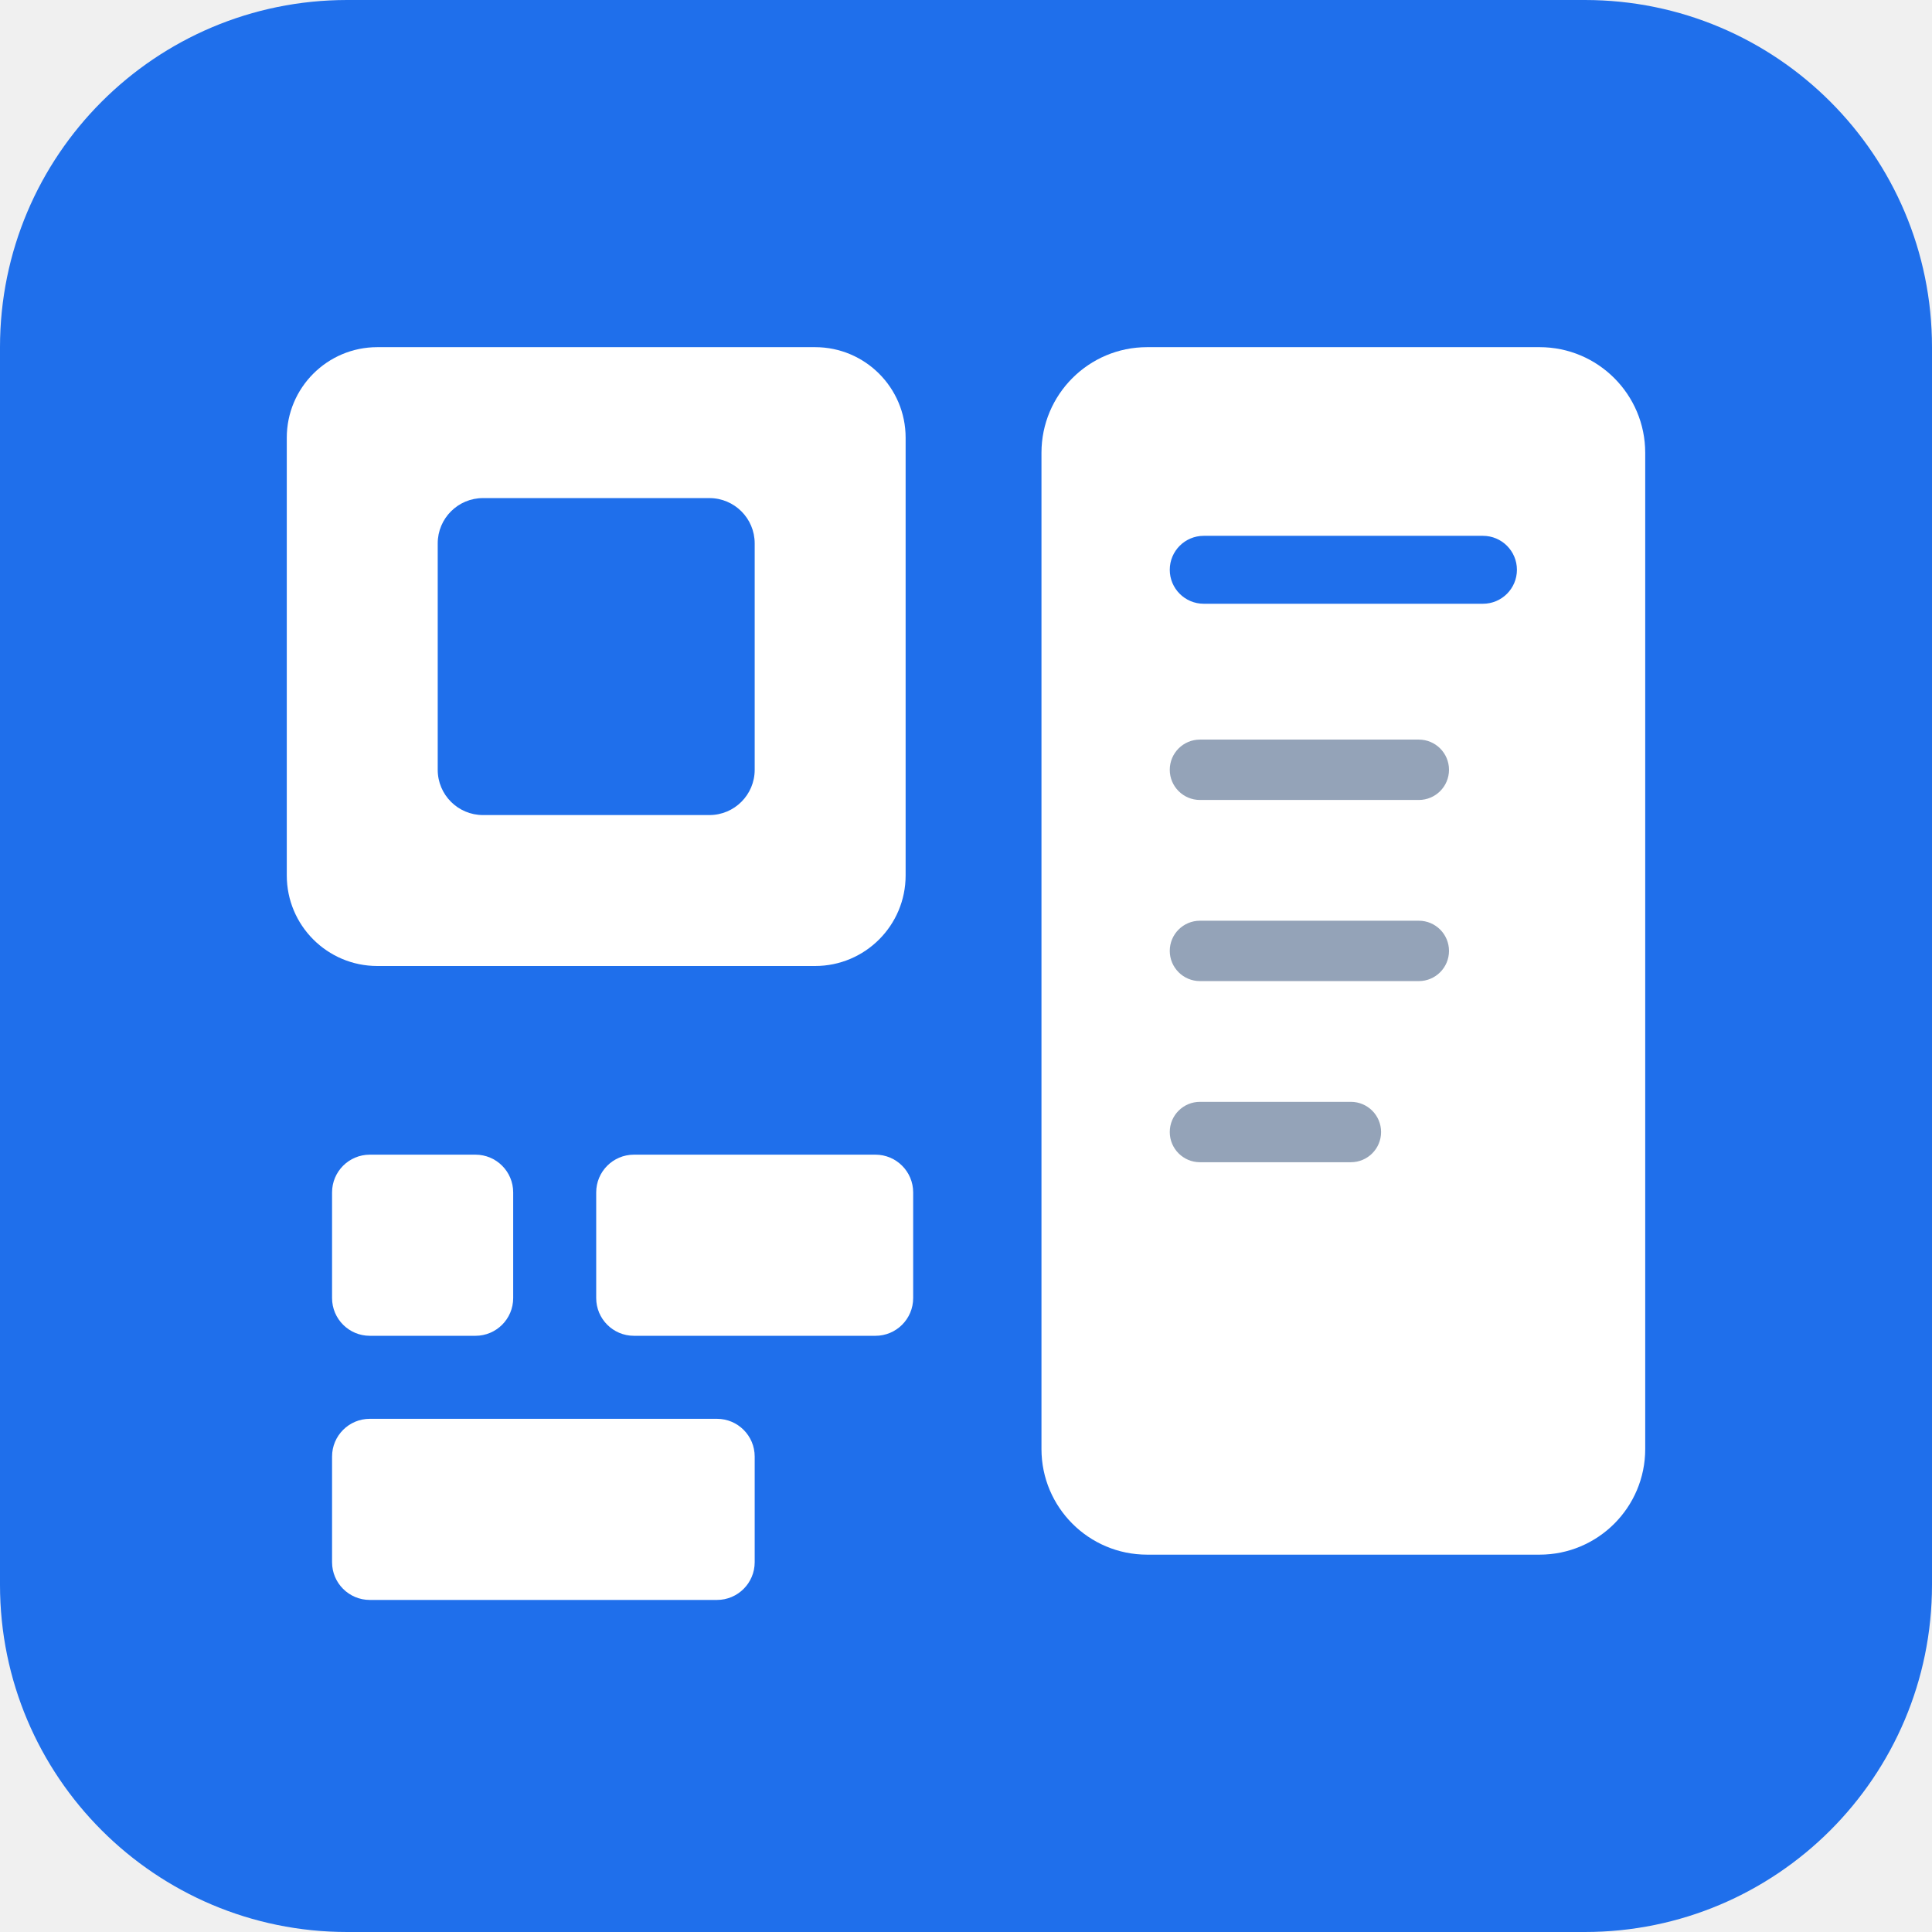
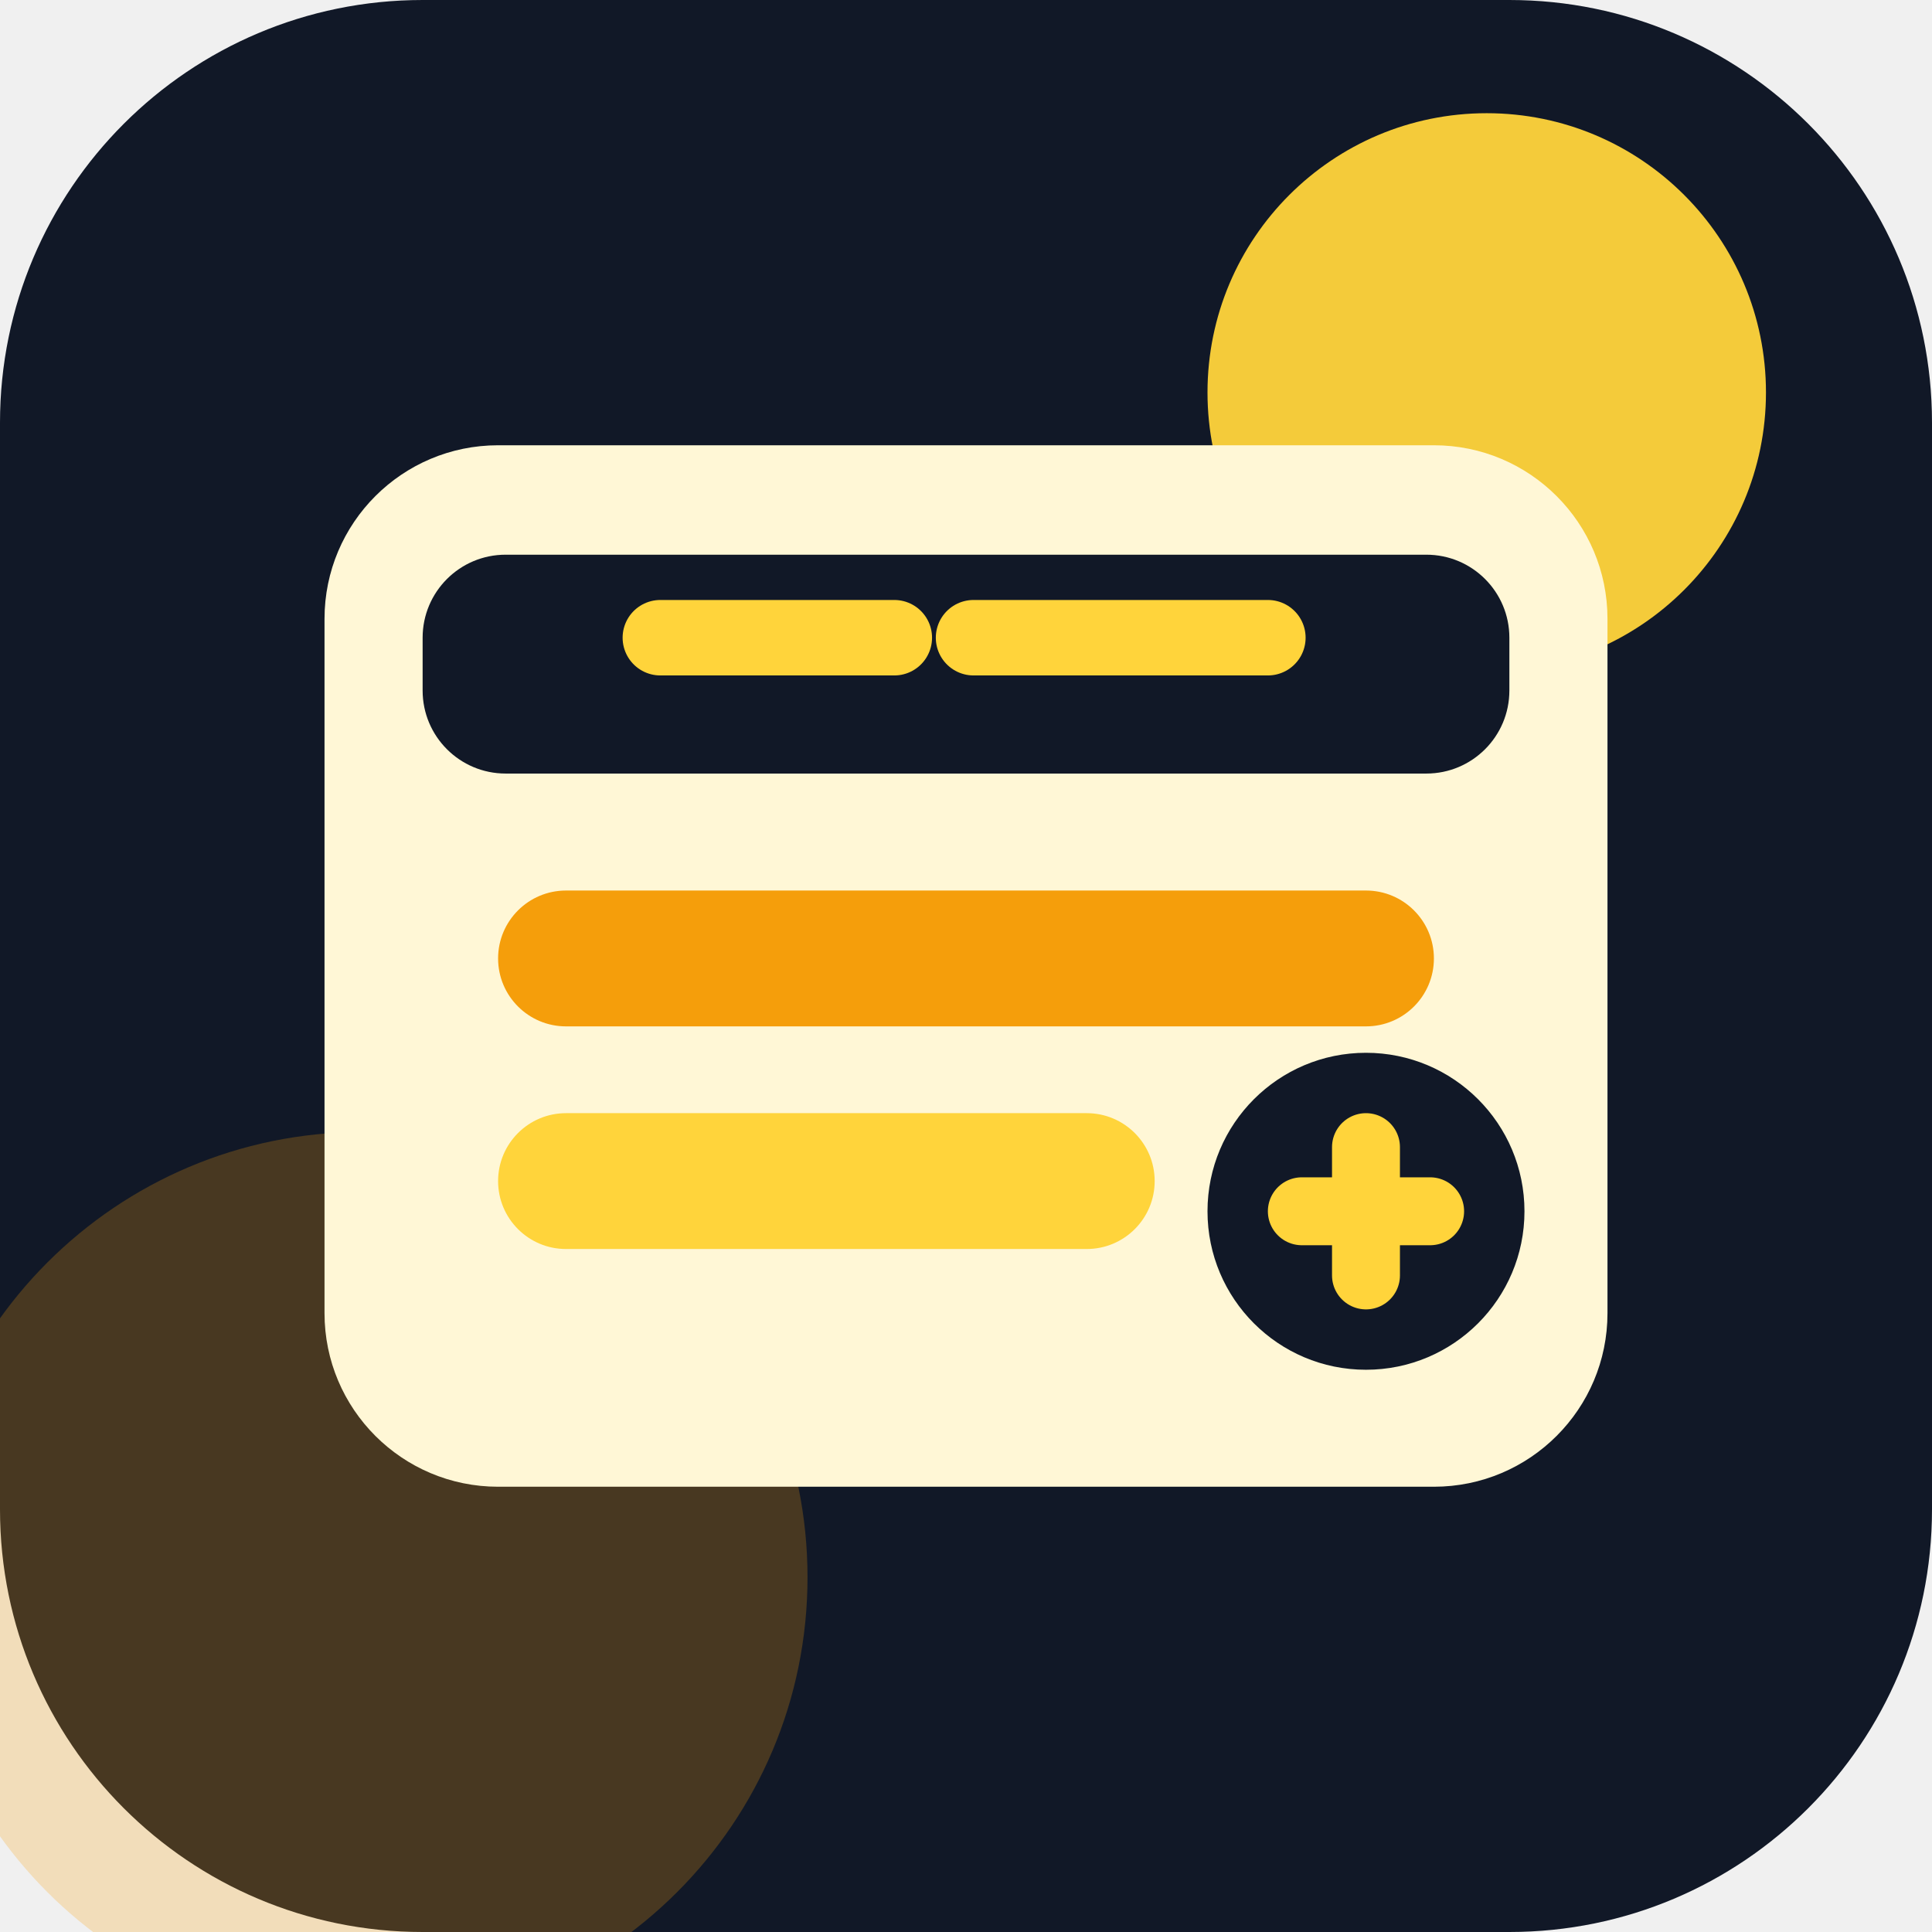
<svg xmlns="http://www.w3.org/2000/svg" viewBox="0 0 512 512">
-   <rect width="512" height="512" rx="92" fill="#1f6feb" />
-   <rect x="76" y="92" width="164" height="164" rx="24" fill="#ffffff" />
-   <rect x="116" y="132" width="84" height="84" rx="12" fill="#1f6feb" />
-   <rect x="276" y="92" width="160" height="320" rx="28" fill="#ffffff" />
-   <rect x="310" y="142" width="92" height="18" rx="9" fill="#1f6feb" />
-   <rect x="310" y="196" width="74" height="16" rx="8" fill="#94a3b8" />
-   <rect x="310" y="244" width="74" height="16" rx="8" fill="#94a3b8" />
-   <rect x="310" y="292" width="56" height="16" rx="8" fill="#94a3b8" />
-   <rect x="88" y="306" width="48" height="48" rx="10" fill="#ffffff" />
-   <rect x="158" y="306" width="84" height="48" rx="10" fill="#ffffff" />
-   <rect x="88" y="376" width="112" height="48" rx="10" fill="#ffffff" />
+   <rect width="512" height="512" rx="112" fill="#111827" />
+   <circle cx="394" cy="104" r="74" fill="#ffd43b" opacity=".95" />
+   <circle cx="96" cy="418" r="118" fill="#f59e0b" opacity=".24" />
+   <rect x="86" y="118" width="340" height="276" rx="46" fill="#fff7d6" />
+   <rect x="112" y="147" width="288" height="58" rx="22" fill="#111827" />
+   <rect x="132" y="236" width="248" height="36" rx="18" fill="#f59e0b" />
+   <rect x="132" y="295" width="174" height="36" rx="18" fill="#ffd43b" />
+   <circle cx="362" cy="321" r="42" fill="#111827" />
+   <path d="M345 321h34M362 304v34" stroke="#ffd43b" stroke-width="18" stroke-linecap="round" />
+   <path d="M175 169h62" stroke="#ffd43b" stroke-width="20" stroke-linecap="round" />
+   <path d="M258 169h78" stroke="#ffd43b" stroke-width="20" stroke-linecap="round" />
</svg>
